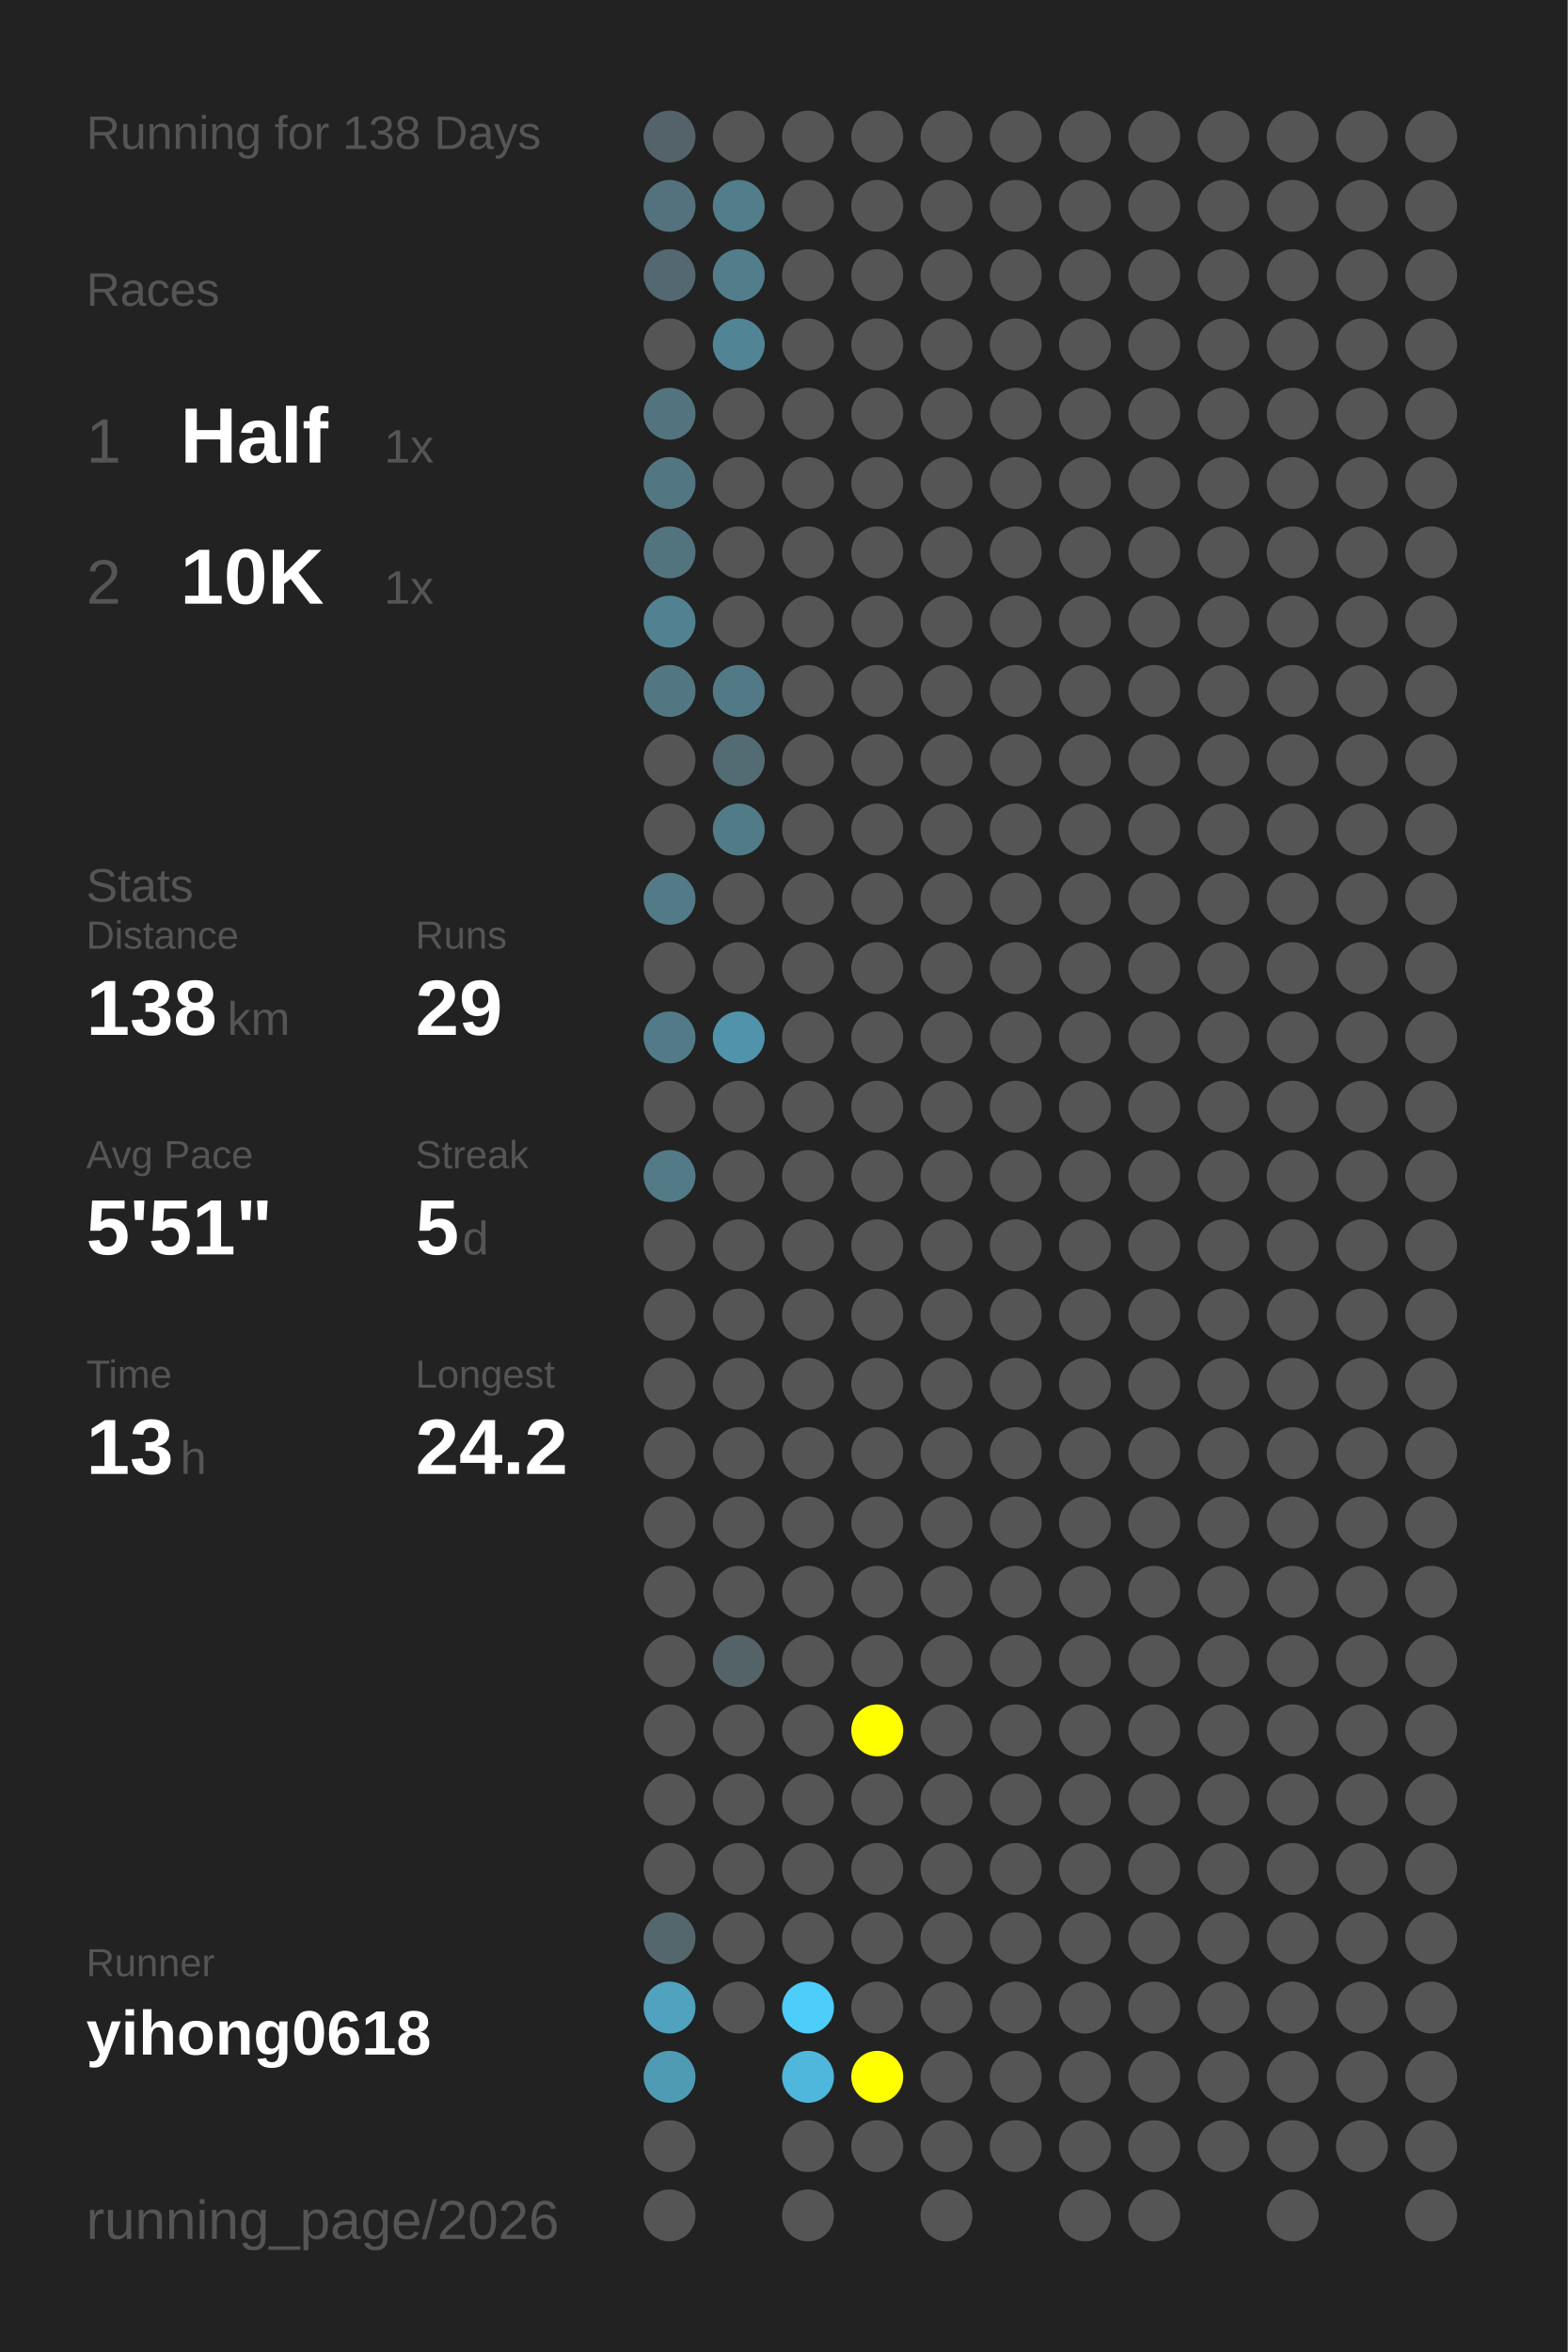
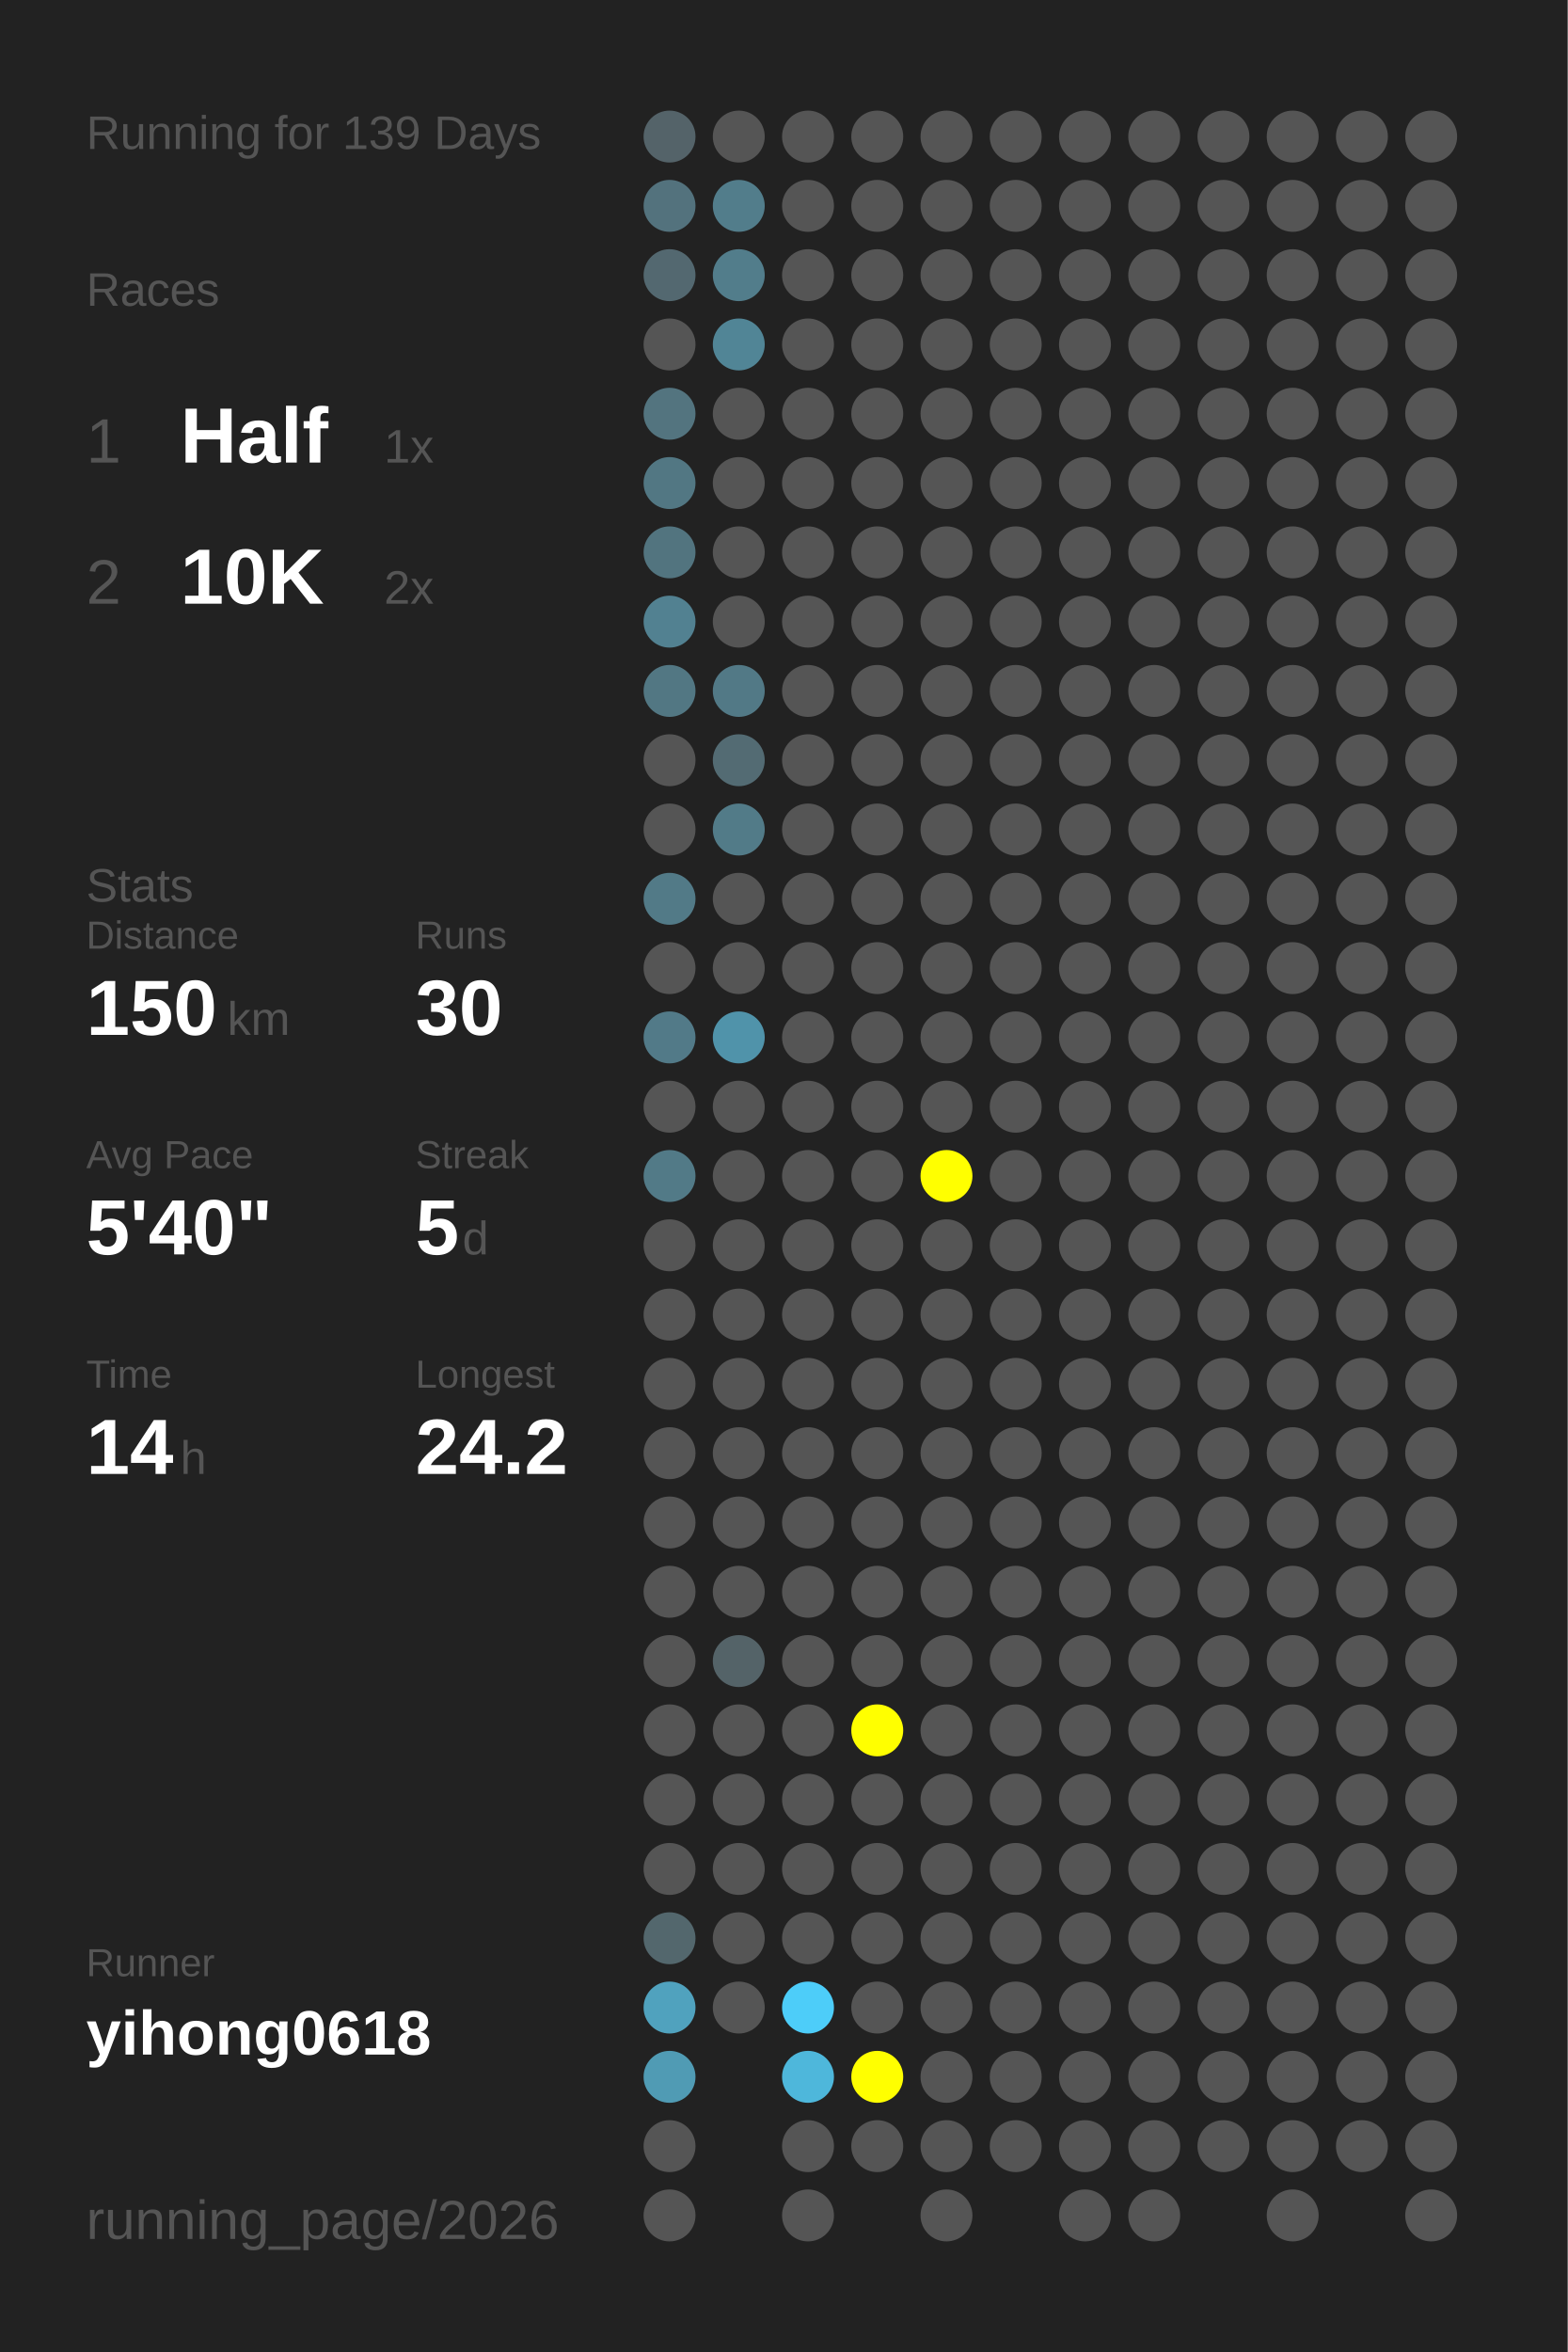
<svg xmlns="http://www.w3.org/2000/svg" baseProfile="full" height="300mm" version="1.1" viewBox="0,0,200,300" width="200mm">
  <defs />
  <rect fill="#222222" height="300" width="200" x="0" y="0" />
-   <text fill="#555555" style="font-size:6px; font-family:Arial;" x="11" y="19">Running for 138 Days</text>
+   <text fill="#555555" style="font-size:6px; font-family:Arial;" x="11" y="19">Running for 139 Days</text>
  <text fill="#555555" style="font-size:6px; font-family:Arial;" x="11" y="39">Races</text>
  <text fill="#555555" style="font-size:8px; font-family:Arial;" x="11" y="59">1</text>
  <text fill="#FFFFFF" style="font-size:10px; font-family:Arial; font-weight:bold;" x="23" y="59">Half</text>
  <text fill="#555555" style="font-size:6px; font-family:Arial;" x="49" y="59">1x</text>
  <text fill="#555555" style="font-size:8px; font-family:Arial;" x="11" y="77">2</text>
  <text fill="#FFFFFF" style="font-size:10px; font-family:Arial; font-weight:bold;" x="23" y="77">10K</text>
-   <text fill="#555555" style="font-size:6px; font-family:Arial;" x="49" y="77">1x</text>
+   <text fill="#555555" style="font-size:6px; font-family:Arial;" x="49" y="77">2x</text>
  <text fill="#555555" style="font-size:6px; font-family:Arial;" x="11" y="115">Stats</text>
  <text fill="#555555" style="font-size:5px; font-family:Arial;" x="11" y="121">Distance</text>
-   <text fill="#FFFFFF" style="font-size:10px; font-family:Arial; font-weight:bold;" x="11" y="132">138</text>
+   <text fill="#FFFFFF" style="font-size:10px; font-family:Arial; font-weight:bold;" x="11" y="132">150</text>
  <text fill="#555555" style="font-size:6px; font-family:Arial;" x="29" y="132">km</text>
  <text fill="#555555" style="font-size:5px; font-family:Arial;" x="53" y="121">Runs</text>
-   <text fill="#FFFFFF" style="font-size:10px; font-family:Arial; font-weight:bold;" x="53" y="132">29</text>
+   <text fill="#FFFFFF" style="font-size:10px; font-family:Arial; font-weight:bold;" x="53" y="132">30</text>
  <text fill="#555555" style="font-size:5px; font-family:Arial;" x="11" y="149">Avg Pace</text>
-   <text fill="#FFFFFF" style="font-size:10px; font-family:Arial; font-weight:bold;" x="11" y="160">5'51"</text>
+   <text fill="#FFFFFF" style="font-size:10px; font-family:Arial; font-weight:bold;" x="11" y="160">5'40"</text>
  <text fill="#555555" style="font-size:5px; font-family:Arial;" x="53" y="149">Streak</text>
  <text fill="#FFFFFF" style="font-size:10px; font-family:Arial; font-weight:bold;" x="53" y="160">5</text>
  <text fill="#555555" style="font-size:6px; font-family:Arial;" x="59" y="160">d</text>
  <text fill="#555555" style="font-size:5px; font-family:Arial;" x="11" y="177">Time</text>
-   <text fill="#FFFFFF" style="font-size:10px; font-family:Arial; font-weight:bold;" x="11" y="188">13</text>
+   <text fill="#FFFFFF" style="font-size:10px; font-family:Arial; font-weight:bold;" x="11" y="188">14</text>
  <text fill="#555555" style="font-size:6px; font-family:Arial;" x="23" y="188">h</text>
  <text fill="#555555" style="font-size:5px; font-family:Arial;" x="53" y="177">Longest</text>
  <text fill="#FFFFFF" style="font-size:10px; font-family:Arial; font-weight:bold;" x="53" y="188">24.2</text>
  <text fill="#555555" style="font-size:5px; font-family:Arial;" x="11" y="252.065">Runner</text>
  <text fill="#FFFFFF" style="font-size:8px; font-family:Arial; font-weight:bold;" x="11" y="262.065">yihong0618</text>
  <text fill="#555555" style="font-size:7px; font-family:Arial;" x="11" y="285.581">running_page/2026</text>
  <circle cx="85.417" cy="17.419" fill="#546369" r="3.312" />
  <circle cx="85.417" cy="26.258" fill="#53727d" r="3.312" />
  <circle cx="85.417" cy="35.097" fill="#536870" r="3.312" />
  <circle cx="85.417" cy="43.935" fill="#555555" r="3.312" />
  <circle cx="85.417" cy="52.774" fill="#53747f" r="3.312" />
  <circle cx="85.417" cy="61.613" fill="#527783" r="3.312" />
  <circle cx="85.417" cy="70.452" fill="#52747f" r="3.312" />
  <circle cx="85.417" cy="79.29" fill="#528191" r="3.312" />
  <circle cx="85.417" cy="88.129" fill="#527783" r="3.312" />
  <circle cx="85.417" cy="96.968" fill="#555555" r="3.312" />
  <circle cx="85.417" cy="105.806" fill="#555555" r="3.312" />
  <circle cx="85.417" cy="114.645" fill="#527a87" r="3.312" />
  <circle cx="85.417" cy="123.484" fill="#555555" r="3.312" />
  <circle cx="85.417" cy="132.323" fill="#527a88" r="3.312" />
  <circle cx="85.417" cy="141.161" fill="#555555" r="3.312" />
  <circle cx="85.417" cy="150" fill="#527a87" r="3.312" />
  <circle cx="85.417" cy="158.839" fill="#555555" r="3.312" />
  <circle cx="85.417" cy="167.677" fill="#555555" r="3.312" />
  <circle cx="85.417" cy="176.516" fill="#555555" r="3.312" />
  <circle cx="85.417" cy="185.355" fill="#555555" r="3.312" />
  <circle cx="85.417" cy="194.194" fill="#555555" r="3.312" />
  <circle cx="85.417" cy="203.032" fill="#555555" r="3.312" />
  <circle cx="85.417" cy="211.871" fill="#555555" r="3.312" />
  <circle cx="85.417" cy="220.71" fill="#555555" r="3.312" />
  <circle cx="85.417" cy="229.548" fill="#555555" r="3.312" />
  <circle cx="85.417" cy="238.387" fill="#555555" r="3.312" />
  <circle cx="85.417" cy="247.226" fill="#53676d" r="3.312" />
  <circle cx="85.417" cy="256.065" fill="#50a2be" r="3.312" />
  <circle cx="85.417" cy="264.903" fill="#509bb4" r="3.312" />
  <circle cx="85.417" cy="273.742" fill="#555555" r="3.312" />
  <circle cx="85.417" cy="282.581" fill="#555555" r="3.312" />
  <circle cx="94.25" cy="17.419" fill="#555555" r="3.312" />
  <circle cx="94.25" cy="26.258" fill="#527d8b" r="3.312" />
  <circle cx="94.25" cy="35.097" fill="#527d8b" r="3.312" />
  <circle cx="94.25" cy="43.935" fill="#518596" r="3.312" />
  <circle cx="94.25" cy="52.774" fill="#555555" r="3.312" />
  <circle cx="94.25" cy="61.613" fill="#555555" r="3.312" />
  <circle cx="94.25" cy="70.452" fill="#555555" r="3.312" />
  <circle cx="94.25" cy="79.29" fill="#555555" r="3.312" />
  <circle cx="94.25" cy="88.129" fill="#527986" r="3.312" />
  <circle cx="94.25" cy="96.968" fill="#536b73" r="3.312" />
  <circle cx="94.25" cy="105.806" fill="#527b88" r="3.312" />
  <circle cx="94.25" cy="114.645" fill="#555555" r="3.312" />
  <circle cx="94.25" cy="123.484" fill="#555555" r="3.312" />
  <circle cx="94.25" cy="132.323" fill="#5093aa" r="3.312" />
  <circle cx="94.25" cy="141.161" fill="#555555" r="3.312" />
  <circle cx="94.25" cy="150" fill="#555555" r="3.312" />
  <circle cx="94.25" cy="158.839" fill="#555555" r="3.312" />
  <circle cx="94.25" cy="167.677" fill="#555555" r="3.312" />
  <circle cx="94.25" cy="176.516" fill="#555555" r="3.312" />
  <circle cx="94.25" cy="185.355" fill="#555555" r="3.312" />
  <circle cx="94.25" cy="194.194" fill="#555555" r="3.312" />
  <circle cx="94.25" cy="203.032" fill="#555555" r="3.312" />
  <circle cx="94.25" cy="211.871" fill="#546368" r="3.312" />
  <circle cx="94.25" cy="220.71" fill="#555555" r="3.312" />
  <circle cx="94.25" cy="229.548" fill="#555555" r="3.312" />
  <circle cx="94.25" cy="238.387" fill="#555555" r="3.312" />
  <circle cx="94.25" cy="247.226" fill="#555555" r="3.312" />
  <circle cx="94.25" cy="256.065" fill="#555555" r="3.312" />
  <circle cx="103.083" cy="17.419" fill="#555555" r="3.312" />
  <circle cx="103.083" cy="26.258" fill="#555555" r="3.312" />
  <circle cx="103.083" cy="35.097" fill="#555555" r="3.312" />
  <circle cx="103.083" cy="43.935" fill="#555555" r="3.312" />
  <circle cx="103.083" cy="52.774" fill="#555555" r="3.312" />
  <circle cx="103.083" cy="61.613" fill="#555555" r="3.312" />
  <circle cx="103.083" cy="70.452" fill="#555555" r="3.312" />
  <circle cx="103.083" cy="79.29" fill="#555555" r="3.312" />
  <circle cx="103.083" cy="88.129" fill="#555555" r="3.312" />
  <circle cx="103.083" cy="96.968" fill="#555555" r="3.312" />
  <circle cx="103.083" cy="105.806" fill="#555555" r="3.312" />
  <circle cx="103.083" cy="114.645" fill="#555555" r="3.312" />
  <circle cx="103.083" cy="123.484" fill="#555555" r="3.312" />
  <circle cx="103.083" cy="132.323" fill="#555555" r="3.312" />
  <circle cx="103.083" cy="141.161" fill="#555555" r="3.312" />
  <circle cx="103.083" cy="150" fill="#555555" r="3.312" />
  <circle cx="103.083" cy="158.839" fill="#555555" r="3.312" />
  <circle cx="103.083" cy="167.677" fill="#555555" r="3.312" />
  <circle cx="103.083" cy="176.516" fill="#555555" r="3.312" />
  <circle cx="103.083" cy="185.355" fill="#555555" r="3.312" />
  <circle cx="103.083" cy="194.194" fill="#555555" r="3.312" />
  <circle cx="103.083" cy="203.032" fill="#555555" r="3.312" />
  <circle cx="103.083" cy="211.871" fill="#555555" r="3.312" />
  <circle cx="103.083" cy="220.71" fill="#555555" r="3.312" />
  <circle cx="103.083" cy="229.548" fill="#555555" r="3.312" />
  <circle cx="103.083" cy="238.387" fill="#555555" r="3.312" />
  <circle cx="103.083" cy="247.226" fill="#555555" r="3.312" />
  <circle cx="103.083" cy="256.065" fill="#4dcdf9" r="3.312" />
  <circle cx="103.083" cy="264.903" fill="#4eb7db" r="3.312" />
  <circle cx="103.083" cy="273.742" fill="#555555" r="3.312" />
  <circle cx="103.083" cy="282.581" fill="#555555" r="3.312" />
  <circle cx="111.917" cy="17.419" fill="#555555" r="3.312" />
  <circle cx="111.917" cy="26.258" fill="#555555" r="3.312" />
  <circle cx="111.917" cy="35.097" fill="#555555" r="3.312" />
  <circle cx="111.917" cy="43.935" fill="#555555" r="3.312" />
  <circle cx="111.917" cy="52.774" fill="#555555" r="3.312" />
  <circle cx="111.917" cy="61.613" fill="#555555" r="3.312" />
  <circle cx="111.917" cy="70.452" fill="#555555" r="3.312" />
  <circle cx="111.917" cy="79.29" fill="#555555" r="3.312" />
  <circle cx="111.917" cy="88.129" fill="#555555" r="3.312" />
  <circle cx="111.917" cy="96.968" fill="#555555" r="3.312" />
  <circle cx="111.917" cy="105.806" fill="#555555" r="3.312" />
  <circle cx="111.917" cy="114.645" fill="#555555" r="3.312" />
  <circle cx="111.917" cy="123.484" fill="#555555" r="3.312" />
  <circle cx="111.917" cy="132.323" fill="#555555" r="3.312" />
  <circle cx="111.917" cy="141.161" fill="#555555" r="3.312" />
  <circle cx="111.917" cy="150" fill="#555555" r="3.312" />
  <circle cx="111.917" cy="158.839" fill="#555555" r="3.312" />
  <circle cx="111.917" cy="167.677" fill="#555555" r="3.312" />
  <circle cx="111.917" cy="176.516" fill="#555555" r="3.312" />
  <circle cx="111.917" cy="185.355" fill="#555555" r="3.312" />
  <circle cx="111.917" cy="194.194" fill="#555555" r="3.312" />
  <circle cx="111.917" cy="203.032" fill="#555555" r="3.312" />
  <circle cx="111.917" cy="211.871" fill="#555555" r="3.312" />
  <circle cx="111.917" cy="220.71" fill="#FFFF00" r="3.312" />
  <circle cx="111.917" cy="229.548" fill="#555555" r="3.312" />
  <circle cx="111.917" cy="238.387" fill="#555555" r="3.312" />
  <circle cx="111.917" cy="247.226" fill="#555555" r="3.312" />
  <circle cx="111.917" cy="256.065" fill="#555555" r="3.312" />
  <circle cx="111.917" cy="264.903" fill="#FFFF00" r="3.312" />
  <circle cx="111.917" cy="273.742" fill="#555555" r="3.312" />
  <circle cx="120.75" cy="17.419" fill="#555555" r="3.312" />
  <circle cx="120.75" cy="26.258" fill="#555555" r="3.312" />
  <circle cx="120.75" cy="35.097" fill="#555555" r="3.312" />
  <circle cx="120.75" cy="43.935" fill="#555555" r="3.312" />
  <circle cx="120.75" cy="52.774" fill="#555555" r="3.312" />
  <circle cx="120.75" cy="61.613" fill="#555555" r="3.312" />
  <circle cx="120.75" cy="70.452" fill="#555555" r="3.312" />
  <circle cx="120.75" cy="79.29" fill="#555555" r="3.312" />
  <circle cx="120.75" cy="88.129" fill="#555555" r="3.312" />
  <circle cx="120.75" cy="96.968" fill="#555555" r="3.312" />
  <circle cx="120.75" cy="105.806" fill="#555555" r="3.312" />
  <circle cx="120.75" cy="114.645" fill="#555555" r="3.312" />
  <circle cx="120.75" cy="123.484" fill="#555555" r="3.312" />
  <circle cx="120.75" cy="132.323" fill="#555555" r="3.312" />
  <circle cx="120.75" cy="141.161" fill="#555555" r="3.312" />
-   <circle cx="120.75" cy="150" fill="#555555" r="3.312" />
+   <circle cx="120.75" cy="150" fill="#FFFF00" r="3.312" />
  <circle cx="120.75" cy="158.839" fill="#555555" r="3.312" />
  <circle cx="120.75" cy="167.677" fill="#555555" r="3.312" />
  <circle cx="120.75" cy="176.516" fill="#555555" r="3.312" />
  <circle cx="120.75" cy="185.355" fill="#555555" r="3.312" />
  <circle cx="120.75" cy="194.194" fill="#555555" r="3.312" />
  <circle cx="120.75" cy="203.032" fill="#555555" r="3.312" />
  <circle cx="120.75" cy="211.871" fill="#555555" r="3.312" />
  <circle cx="120.75" cy="220.71" fill="#555555" r="3.312" />
  <circle cx="120.75" cy="229.548" fill="#555555" r="3.312" />
  <circle cx="120.75" cy="238.387" fill="#555555" r="3.312" />
  <circle cx="120.75" cy="247.226" fill="#555555" r="3.312" />
  <circle cx="120.75" cy="256.065" fill="#555555" r="3.312" />
  <circle cx="120.75" cy="264.903" fill="#555555" r="3.312" />
  <circle cx="120.75" cy="273.742" fill="#555555" r="3.312" />
  <circle cx="120.75" cy="282.581" fill="#555555" r="3.312" />
  <circle cx="129.583" cy="17.419" fill="#555555" r="3.312" />
  <circle cx="129.583" cy="26.258" fill="#555555" r="3.312" />
  <circle cx="129.583" cy="35.097" fill="#555555" r="3.312" />
  <circle cx="129.583" cy="43.935" fill="#555555" r="3.312" />
  <circle cx="129.583" cy="52.774" fill="#555555" r="3.312" />
  <circle cx="129.583" cy="61.613" fill="#555555" r="3.312" />
  <circle cx="129.583" cy="70.452" fill="#555555" r="3.312" />
  <circle cx="129.583" cy="79.29" fill="#555555" r="3.312" />
  <circle cx="129.583" cy="88.129" fill="#555555" r="3.312" />
  <circle cx="129.583" cy="96.968" fill="#555555" r="3.312" />
  <circle cx="129.583" cy="105.806" fill="#555555" r="3.312" />
  <circle cx="129.583" cy="114.645" fill="#555555" r="3.312" />
  <circle cx="129.583" cy="123.484" fill="#555555" r="3.312" />
  <circle cx="129.583" cy="132.323" fill="#555555" r="3.312" />
  <circle cx="129.583" cy="141.161" fill="#555555" r="3.312" />
  <circle cx="129.583" cy="150" fill="#555555" r="3.312" />
  <circle cx="129.583" cy="158.839" fill="#555555" r="3.312" />
  <circle cx="129.583" cy="167.677" fill="#555555" r="3.312" />
  <circle cx="129.583" cy="176.516" fill="#555555" r="3.312" />
  <circle cx="129.583" cy="185.355" fill="#555555" r="3.312" />
  <circle cx="129.583" cy="194.194" fill="#555555" r="3.312" />
  <circle cx="129.583" cy="203.032" fill="#555555" r="3.312" />
  <circle cx="129.583" cy="211.871" fill="#555555" r="3.312" />
  <circle cx="129.583" cy="220.71" fill="#555555" r="3.312" />
  <circle cx="129.583" cy="229.548" fill="#555555" r="3.312" />
  <circle cx="129.583" cy="238.387" fill="#555555" r="3.312" />
  <circle cx="129.583" cy="247.226" fill="#555555" r="3.312" />
  <circle cx="129.583" cy="256.065" fill="#555555" r="3.312" />
  <circle cx="129.583" cy="264.903" fill="#555555" r="3.312" />
  <circle cx="129.583" cy="273.742" fill="#555555" r="3.312" />
  <circle cx="138.417" cy="17.419" fill="#555555" r="3.312" />
  <circle cx="138.417" cy="26.258" fill="#555555" r="3.312" />
  <circle cx="138.417" cy="35.097" fill="#555555" r="3.312" />
  <circle cx="138.417" cy="43.935" fill="#555555" r="3.312" />
  <circle cx="138.417" cy="52.774" fill="#555555" r="3.312" />
  <circle cx="138.417" cy="61.613" fill="#555555" r="3.312" />
  <circle cx="138.417" cy="70.452" fill="#555555" r="3.312" />
  <circle cx="138.417" cy="79.29" fill="#555555" r="3.312" />
  <circle cx="138.417" cy="88.129" fill="#555555" r="3.312" />
  <circle cx="138.417" cy="96.968" fill="#555555" r="3.312" />
  <circle cx="138.417" cy="105.806" fill="#555555" r="3.312" />
  <circle cx="138.417" cy="114.645" fill="#555555" r="3.312" />
  <circle cx="138.417" cy="123.484" fill="#555555" r="3.312" />
  <circle cx="138.417" cy="132.323" fill="#555555" r="3.312" />
  <circle cx="138.417" cy="141.161" fill="#555555" r="3.312" />
  <circle cx="138.417" cy="150" fill="#555555" r="3.312" />
  <circle cx="138.417" cy="158.839" fill="#555555" r="3.312" />
  <circle cx="138.417" cy="167.677" fill="#555555" r="3.312" />
  <circle cx="138.417" cy="176.516" fill="#555555" r="3.312" />
  <circle cx="138.417" cy="185.355" fill="#555555" r="3.312" />
  <circle cx="138.417" cy="194.194" fill="#555555" r="3.312" />
  <circle cx="138.417" cy="203.032" fill="#555555" r="3.312" />
  <circle cx="138.417" cy="211.871" fill="#555555" r="3.312" />
  <circle cx="138.417" cy="220.71" fill="#555555" r="3.312" />
  <circle cx="138.417" cy="229.548" fill="#555555" r="3.312" />
  <circle cx="138.417" cy="238.387" fill="#555555" r="3.312" />
  <circle cx="138.417" cy="247.226" fill="#555555" r="3.312" />
  <circle cx="138.417" cy="256.065" fill="#555555" r="3.312" />
  <circle cx="138.417" cy="264.903" fill="#555555" r="3.312" />
  <circle cx="138.417" cy="273.742" fill="#555555" r="3.312" />
  <circle cx="138.417" cy="282.581" fill="#555555" r="3.312" />
  <circle cx="147.25" cy="17.419" fill="#555555" r="3.312" />
  <circle cx="147.25" cy="26.258" fill="#555555" r="3.312" />
  <circle cx="147.25" cy="35.097" fill="#555555" r="3.312" />
  <circle cx="147.25" cy="43.935" fill="#555555" r="3.312" />
  <circle cx="147.25" cy="52.774" fill="#555555" r="3.312" />
  <circle cx="147.25" cy="61.613" fill="#555555" r="3.312" />
  <circle cx="147.25" cy="70.452" fill="#555555" r="3.312" />
  <circle cx="147.25" cy="79.29" fill="#555555" r="3.312" />
  <circle cx="147.25" cy="88.129" fill="#555555" r="3.312" />
  <circle cx="147.25" cy="96.968" fill="#555555" r="3.312" />
  <circle cx="147.25" cy="105.806" fill="#555555" r="3.312" />
  <circle cx="147.25" cy="114.645" fill="#555555" r="3.312" />
  <circle cx="147.25" cy="123.484" fill="#555555" r="3.312" />
  <circle cx="147.25" cy="132.323" fill="#555555" r="3.312" />
  <circle cx="147.25" cy="141.161" fill="#555555" r="3.312" />
  <circle cx="147.25" cy="150" fill="#555555" r="3.312" />
  <circle cx="147.25" cy="158.839" fill="#555555" r="3.312" />
  <circle cx="147.25" cy="167.677" fill="#555555" r="3.312" />
  <circle cx="147.25" cy="176.516" fill="#555555" r="3.312" />
  <circle cx="147.25" cy="185.355" fill="#555555" r="3.312" />
  <circle cx="147.25" cy="194.194" fill="#555555" r="3.312" />
  <circle cx="147.25" cy="203.032" fill="#555555" r="3.312" />
  <circle cx="147.25" cy="211.871" fill="#555555" r="3.312" />
  <circle cx="147.25" cy="220.71" fill="#555555" r="3.312" />
  <circle cx="147.25" cy="229.548" fill="#555555" r="3.312" />
  <circle cx="147.25" cy="238.387" fill="#555555" r="3.312" />
  <circle cx="147.25" cy="247.226" fill="#555555" r="3.312" />
  <circle cx="147.25" cy="256.065" fill="#555555" r="3.312" />
  <circle cx="147.25" cy="264.903" fill="#555555" r="3.312" />
  <circle cx="147.25" cy="273.742" fill="#555555" r="3.312" />
  <circle cx="147.25" cy="282.581" fill="#555555" r="3.312" />
  <circle cx="156.083" cy="17.419" fill="#555555" r="3.312" />
  <circle cx="156.083" cy="26.258" fill="#555555" r="3.312" />
  <circle cx="156.083" cy="35.097" fill="#555555" r="3.312" />
  <circle cx="156.083" cy="43.935" fill="#555555" r="3.312" />
  <circle cx="156.083" cy="52.774" fill="#555555" r="3.312" />
  <circle cx="156.083" cy="61.613" fill="#555555" r="3.312" />
  <circle cx="156.083" cy="70.452" fill="#555555" r="3.312" />
  <circle cx="156.083" cy="79.29" fill="#555555" r="3.312" />
  <circle cx="156.083" cy="88.129" fill="#555555" r="3.312" />
  <circle cx="156.083" cy="96.968" fill="#555555" r="3.312" />
  <circle cx="156.083" cy="105.806" fill="#555555" r="3.312" />
  <circle cx="156.083" cy="114.645" fill="#555555" r="3.312" />
  <circle cx="156.083" cy="123.484" fill="#555555" r="3.312" />
  <circle cx="156.083" cy="132.323" fill="#555555" r="3.312" />
  <circle cx="156.083" cy="141.161" fill="#555555" r="3.312" />
  <circle cx="156.083" cy="150" fill="#555555" r="3.312" />
  <circle cx="156.083" cy="158.839" fill="#555555" r="3.312" />
  <circle cx="156.083" cy="167.677" fill="#555555" r="3.312" />
  <circle cx="156.083" cy="176.516" fill="#555555" r="3.312" />
  <circle cx="156.083" cy="185.355" fill="#555555" r="3.312" />
  <circle cx="156.083" cy="194.194" fill="#555555" r="3.312" />
  <circle cx="156.083" cy="203.032" fill="#555555" r="3.312" />
  <circle cx="156.083" cy="211.871" fill="#555555" r="3.312" />
  <circle cx="156.083" cy="220.71" fill="#555555" r="3.312" />
  <circle cx="156.083" cy="229.548" fill="#555555" r="3.312" />
  <circle cx="156.083" cy="238.387" fill="#555555" r="3.312" />
  <circle cx="156.083" cy="247.226" fill="#555555" r="3.312" />
  <circle cx="156.083" cy="256.065" fill="#555555" r="3.312" />
  <circle cx="156.083" cy="264.903" fill="#555555" r="3.312" />
  <circle cx="156.083" cy="273.742" fill="#555555" r="3.312" />
  <circle cx="164.917" cy="17.419" fill="#555555" r="3.312" />
  <circle cx="164.917" cy="26.258" fill="#555555" r="3.312" />
  <circle cx="164.917" cy="35.097" fill="#555555" r="3.312" />
  <circle cx="164.917" cy="43.935" fill="#555555" r="3.312" />
  <circle cx="164.917" cy="52.774" fill="#555555" r="3.312" />
  <circle cx="164.917" cy="61.613" fill="#555555" r="3.312" />
  <circle cx="164.917" cy="70.452" fill="#555555" r="3.312" />
  <circle cx="164.917" cy="79.29" fill="#555555" r="3.312" />
  <circle cx="164.917" cy="88.129" fill="#555555" r="3.312" />
  <circle cx="164.917" cy="96.968" fill="#555555" r="3.312" />
  <circle cx="164.917" cy="105.806" fill="#555555" r="3.312" />
  <circle cx="164.917" cy="114.645" fill="#555555" r="3.312" />
  <circle cx="164.917" cy="123.484" fill="#555555" r="3.312" />
  <circle cx="164.917" cy="132.323" fill="#555555" r="3.312" />
  <circle cx="164.917" cy="141.161" fill="#555555" r="3.312" />
  <circle cx="164.917" cy="150" fill="#555555" r="3.312" />
  <circle cx="164.917" cy="158.839" fill="#555555" r="3.312" />
  <circle cx="164.917" cy="167.677" fill="#555555" r="3.312" />
  <circle cx="164.917" cy="176.516" fill="#555555" r="3.312" />
  <circle cx="164.917" cy="185.355" fill="#555555" r="3.312" />
  <circle cx="164.917" cy="194.194" fill="#555555" r="3.312" />
  <circle cx="164.917" cy="203.032" fill="#555555" r="3.312" />
  <circle cx="164.917" cy="211.871" fill="#555555" r="3.312" />
  <circle cx="164.917" cy="220.71" fill="#555555" r="3.312" />
  <circle cx="164.917" cy="229.548" fill="#555555" r="3.312" />
  <circle cx="164.917" cy="238.387" fill="#555555" r="3.312" />
  <circle cx="164.917" cy="247.226" fill="#555555" r="3.312" />
  <circle cx="164.917" cy="256.065" fill="#555555" r="3.312" />
  <circle cx="164.917" cy="264.903" fill="#555555" r="3.312" />
  <circle cx="164.917" cy="273.742" fill="#555555" r="3.312" />
  <circle cx="164.917" cy="282.581" fill="#555555" r="3.312" />
  <circle cx="173.75" cy="17.419" fill="#555555" r="3.312" />
  <circle cx="173.75" cy="26.258" fill="#555555" r="3.312" />
  <circle cx="173.75" cy="35.097" fill="#555555" r="3.312" />
  <circle cx="173.75" cy="43.935" fill="#555555" r="3.312" />
  <circle cx="173.75" cy="52.774" fill="#555555" r="3.312" />
  <circle cx="173.75" cy="61.613" fill="#555555" r="3.312" />
  <circle cx="173.75" cy="70.452" fill="#555555" r="3.312" />
  <circle cx="173.75" cy="79.29" fill="#555555" r="3.312" />
  <circle cx="173.75" cy="88.129" fill="#555555" r="3.312" />
  <circle cx="173.75" cy="96.968" fill="#555555" r="3.312" />
  <circle cx="173.75" cy="105.806" fill="#555555" r="3.312" />
  <circle cx="173.75" cy="114.645" fill="#555555" r="3.312" />
  <circle cx="173.75" cy="123.484" fill="#555555" r="3.312" />
  <circle cx="173.75" cy="132.323" fill="#555555" r="3.312" />
  <circle cx="173.75" cy="141.161" fill="#555555" r="3.312" />
  <circle cx="173.75" cy="150" fill="#555555" r="3.312" />
  <circle cx="173.75" cy="158.839" fill="#555555" r="3.312" />
  <circle cx="173.75" cy="167.677" fill="#555555" r="3.312" />
  <circle cx="173.75" cy="176.516" fill="#555555" r="3.312" />
  <circle cx="173.75" cy="185.355" fill="#555555" r="3.312" />
  <circle cx="173.75" cy="194.194" fill="#555555" r="3.312" />
  <circle cx="173.75" cy="203.032" fill="#555555" r="3.312" />
  <circle cx="173.75" cy="211.871" fill="#555555" r="3.312" />
  <circle cx="173.75" cy="220.71" fill="#555555" r="3.312" />
  <circle cx="173.75" cy="229.548" fill="#555555" r="3.312" />
  <circle cx="173.75" cy="238.387" fill="#555555" r="3.312" />
  <circle cx="173.75" cy="247.226" fill="#555555" r="3.312" />
  <circle cx="173.75" cy="256.065" fill="#555555" r="3.312" />
  <circle cx="173.75" cy="264.903" fill="#555555" r="3.312" />
  <circle cx="173.75" cy="273.742" fill="#555555" r="3.312" />
  <circle cx="182.583" cy="17.419" fill="#555555" r="3.312" />
  <circle cx="182.583" cy="26.258" fill="#555555" r="3.312" />
  <circle cx="182.583" cy="35.097" fill="#555555" r="3.312" />
  <circle cx="182.583" cy="43.935" fill="#555555" r="3.312" />
  <circle cx="182.583" cy="52.774" fill="#555555" r="3.312" />
  <circle cx="182.583" cy="61.613" fill="#555555" r="3.312" />
  <circle cx="182.583" cy="70.452" fill="#555555" r="3.312" />
  <circle cx="182.583" cy="79.29" fill="#555555" r="3.312" />
  <circle cx="182.583" cy="88.129" fill="#555555" r="3.312" />
  <circle cx="182.583" cy="96.968" fill="#555555" r="3.312" />
  <circle cx="182.583" cy="105.806" fill="#555555" r="3.312" />
  <circle cx="182.583" cy="114.645" fill="#555555" r="3.312" />
  <circle cx="182.583" cy="123.484" fill="#555555" r="3.312" />
  <circle cx="182.583" cy="132.323" fill="#555555" r="3.312" />
  <circle cx="182.583" cy="141.161" fill="#555555" r="3.312" />
  <circle cx="182.583" cy="150" fill="#555555" r="3.312" />
  <circle cx="182.583" cy="158.839" fill="#555555" r="3.312" />
  <circle cx="182.583" cy="167.677" fill="#555555" r="3.312" />
  <circle cx="182.583" cy="176.516" fill="#555555" r="3.312" />
  <circle cx="182.583" cy="185.355" fill="#555555" r="3.312" />
  <circle cx="182.583" cy="194.194" fill="#555555" r="3.312" />
  <circle cx="182.583" cy="203.032" fill="#555555" r="3.312" />
  <circle cx="182.583" cy="211.871" fill="#555555" r="3.312" />
  <circle cx="182.583" cy="220.71" fill="#555555" r="3.312" />
  <circle cx="182.583" cy="229.548" fill="#555555" r="3.312" />
  <circle cx="182.583" cy="238.387" fill="#555555" r="3.312" />
  <circle cx="182.583" cy="247.226" fill="#555555" r="3.312" />
  <circle cx="182.583" cy="256.065" fill="#555555" r="3.312" />
  <circle cx="182.583" cy="264.903" fill="#555555" r="3.312" />
  <circle cx="182.583" cy="273.742" fill="#555555" r="3.312" />
  <circle cx="182.583" cy="282.581" fill="#555555" r="3.312" />
</svg>
